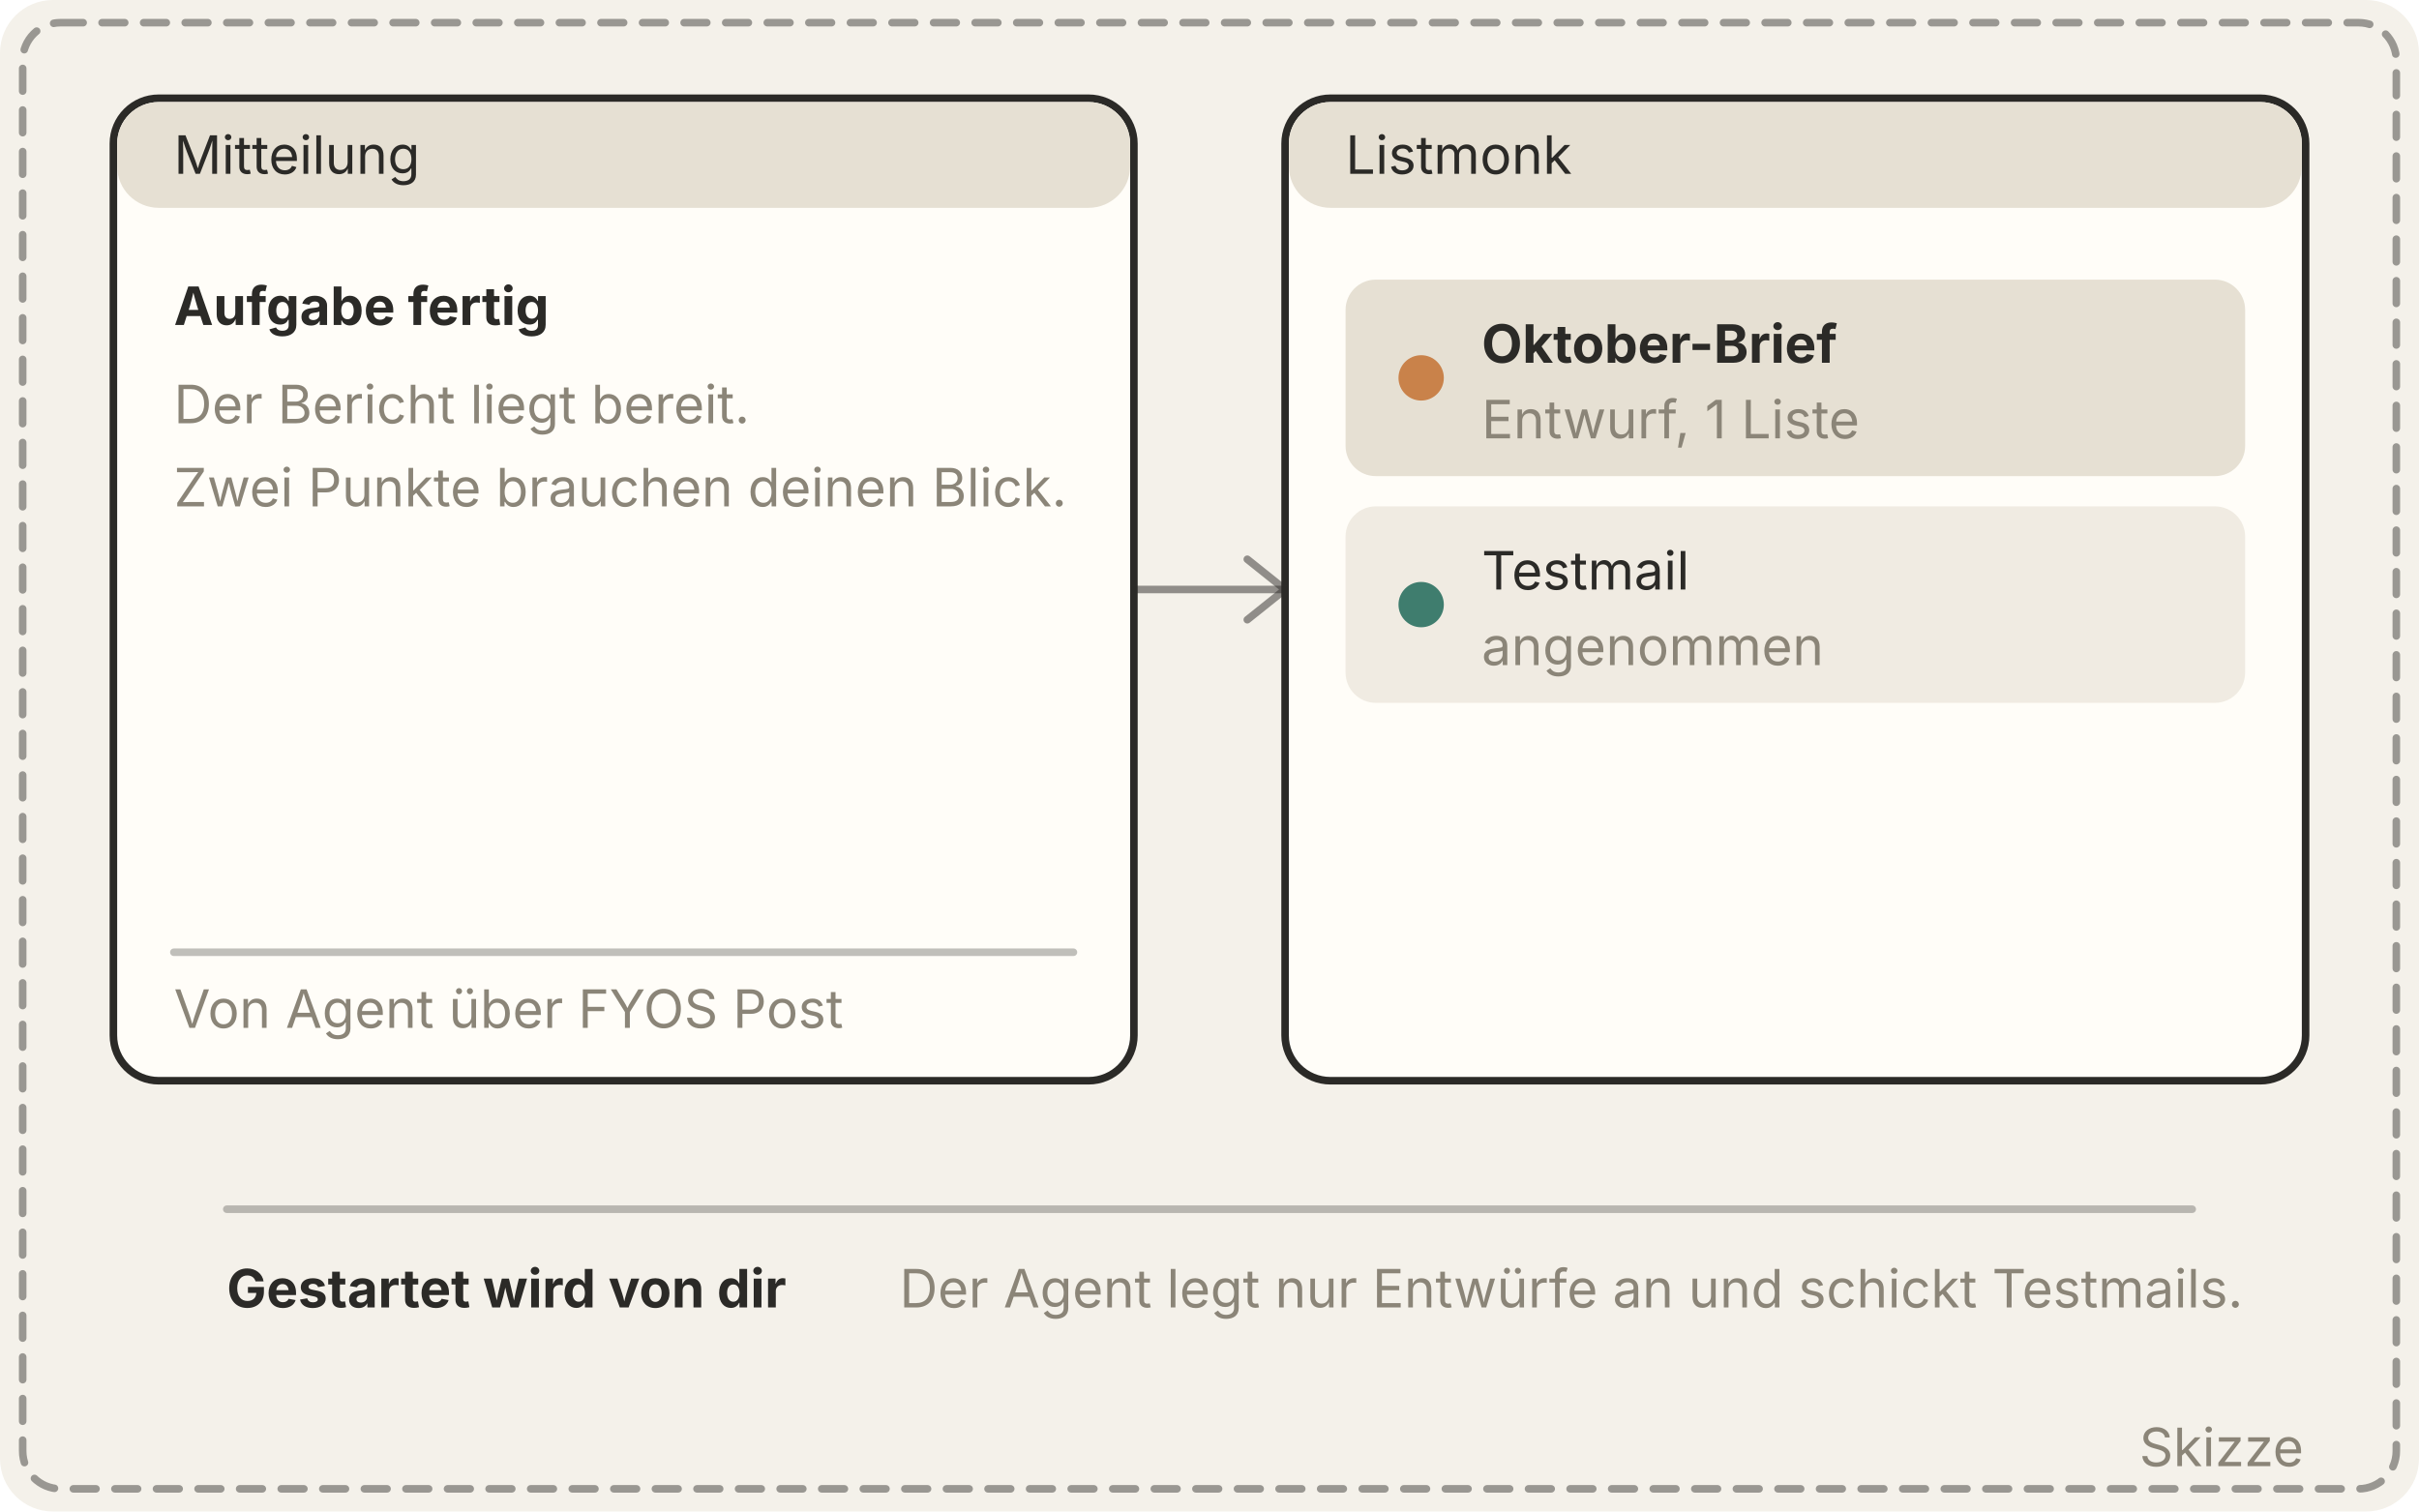
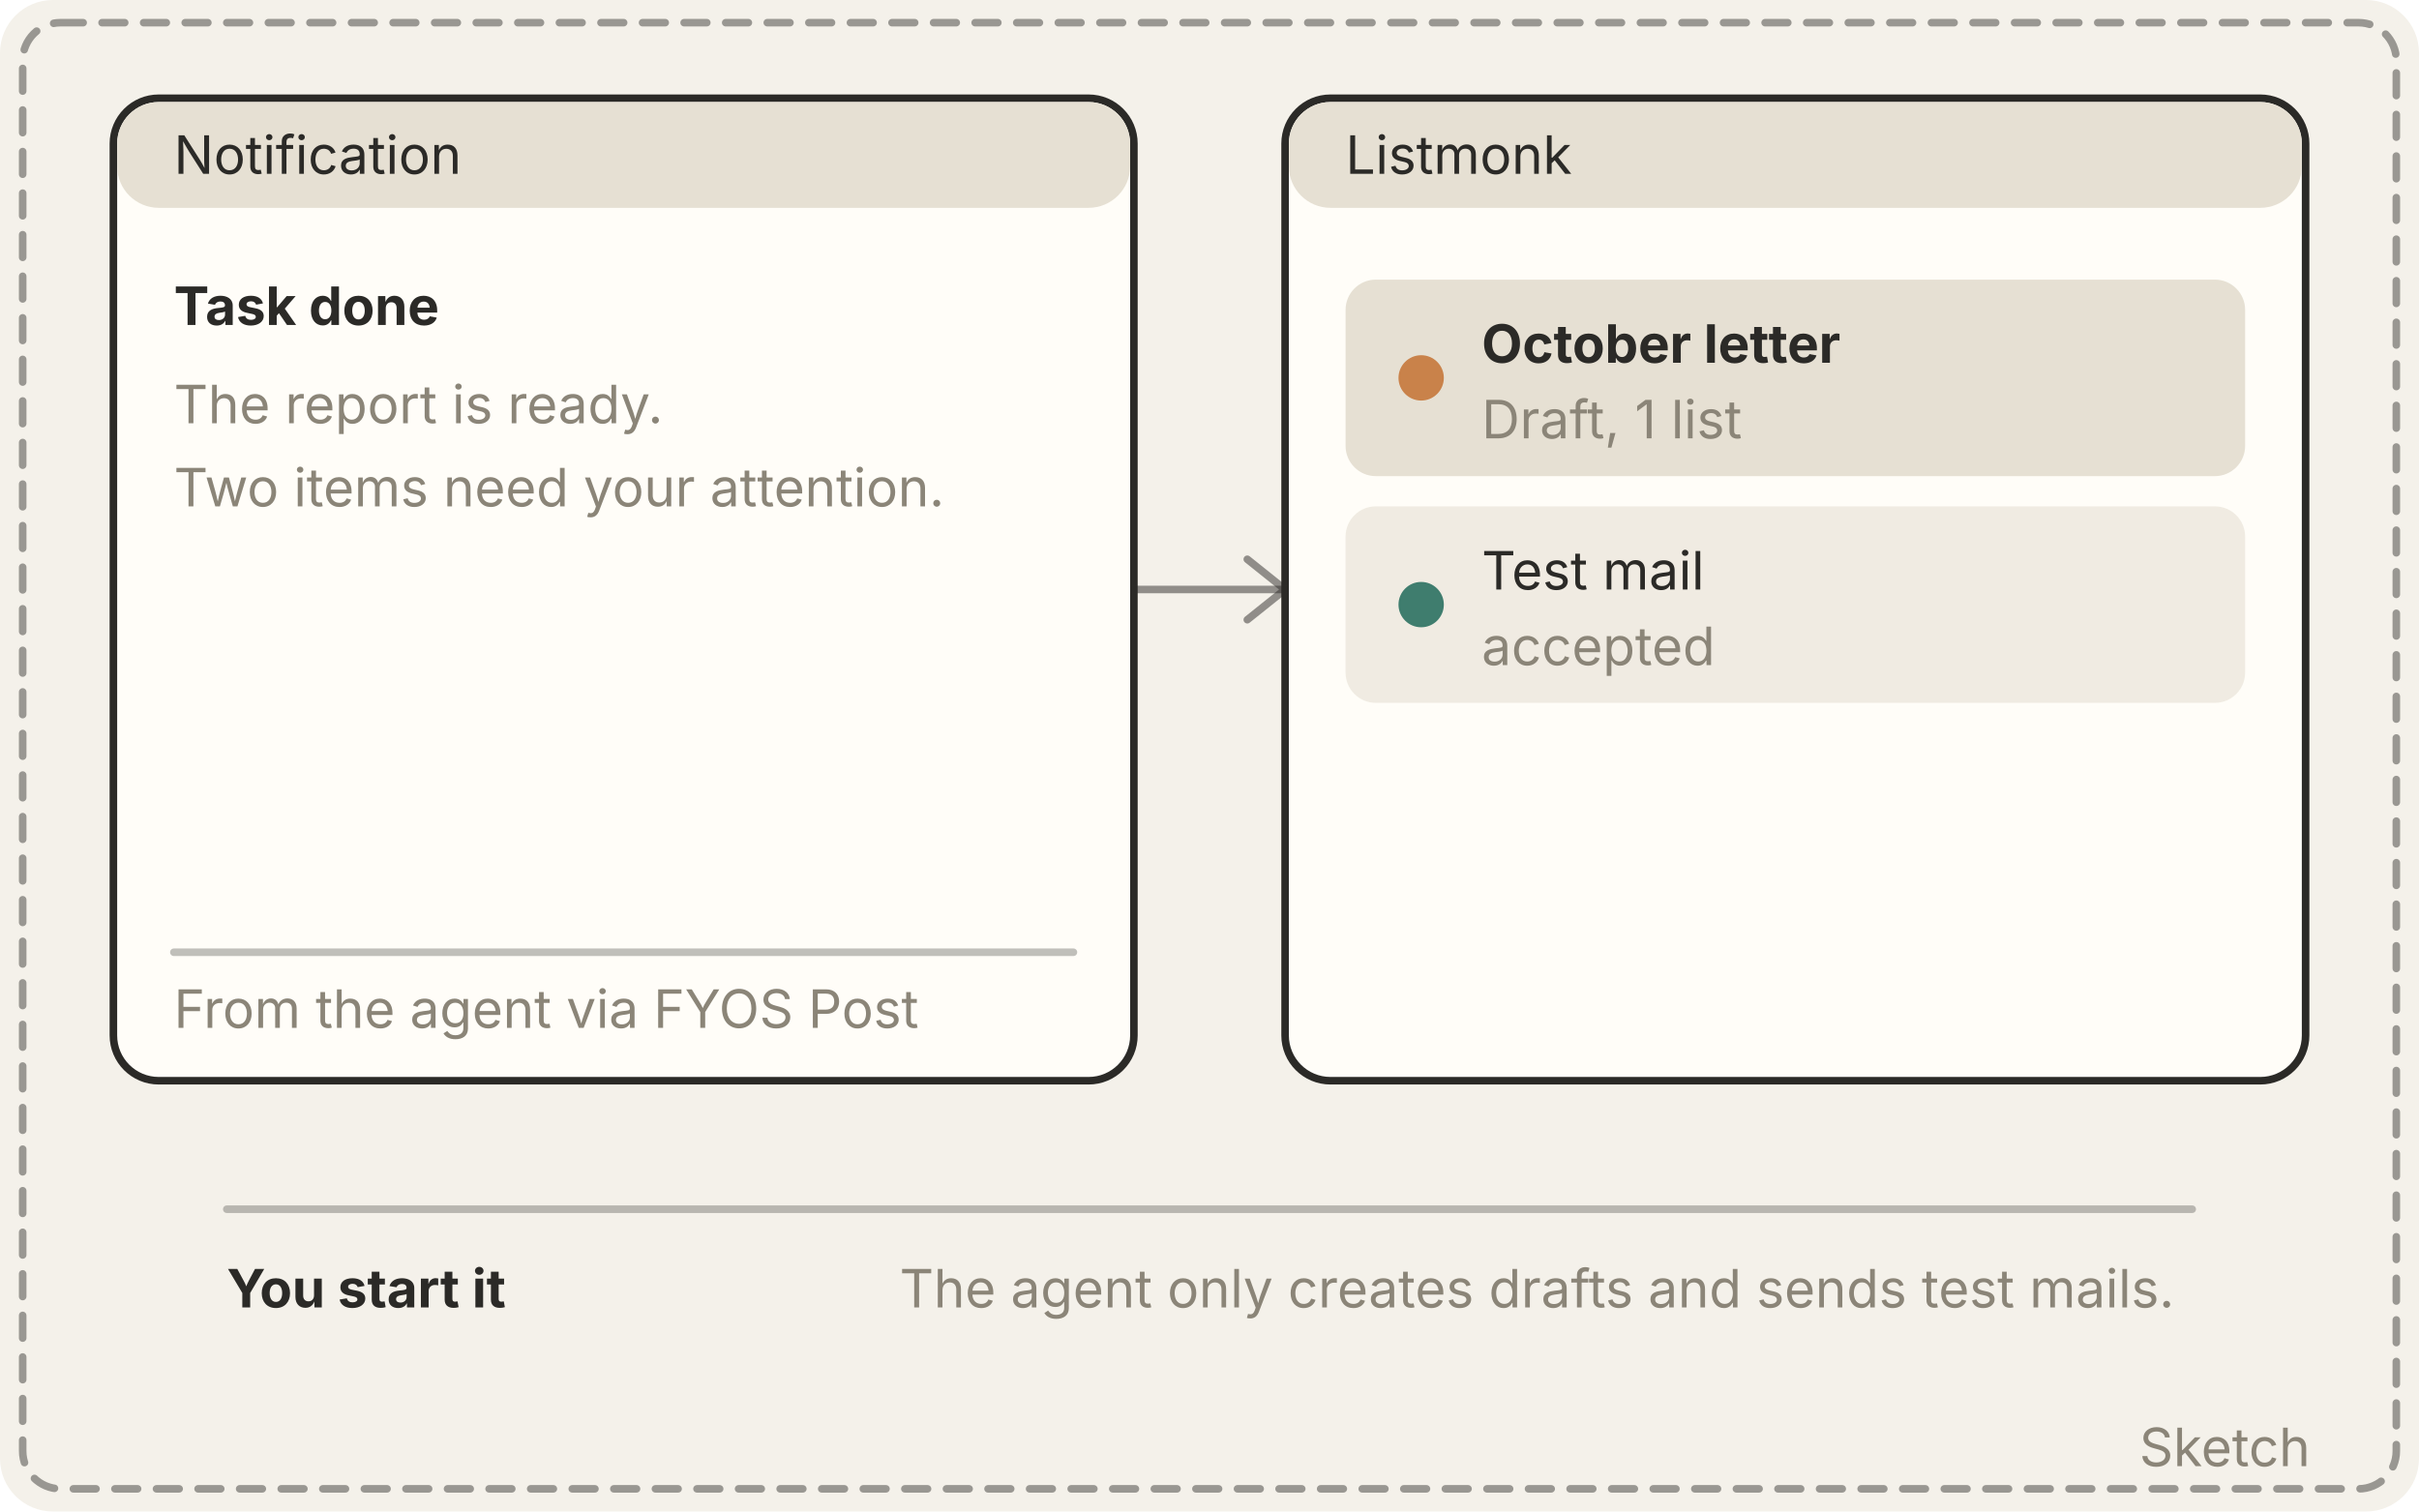
<svg xmlns="http://www.w3.org/2000/svg" viewBox="0 0 640 400" role="img" aria-labelledby="t d">
  <style>
.bg{fill:#f4f1ea}.fl{fill:#fffdf8}.bar{fill:#e6e0d3}.ink{fill:#2b2a27}.mut{fill:#8b8578}.acc{fill:#3f7d6e}.wrm{fill:#c9824a}
.ln{fill:none;stroke:#2b2a27;stroke-width:2;stroke-linecap:round;stroke-linejoin:round}.dsh{stroke-dasharray:6 5;opacity:.45}
text{font-family:ui-rounded,system-ui,-apple-system,sans-serif;font-size:14px}
@media (prefers-color-scheme:dark){.bg{fill:#1d1c1a}.fl{fill:#2a2926}.bar{fill:#3a3833}.ink{fill:#ece7dc}.mut{fill:#8f897c}.acc{fill:#5fb3a0}.wrm{fill:#e0a06b}.ln{stroke:#ece7dc}}
</style>
  <rect class="bg" width="640" height="400" rx="14" />
  <rect class="ln dsh" x="6" y="6" width="628" height="388" rx="10" />
  <rect class="fl" x="30" y="26" width="270" height="260" rx="12" />
  <rect class="ln" x="30" y="26" width="270" height="260" rx="12" />
  <rect class="bar" x="31" y="27" width="268" height="28" rx="11" />
-   <text class="ink" x="46" y="46">Mitteilung</text>
-   <text class="ink" x="46" y="86" font-weight="700">Aufgabe fertig</text>
-   <text class="mut" x="46" y="112">Der Bericht liegt bereit.</text>
-   <text class="mut" x="46" y="134">Zwei Punkte brauchen deinen Blick.</text>
+   <text class="ink" x="46" y="46">Notification</text>
+   <text class="ink" x="46" y="86" font-weight="700">Task done</text>
+   <text class="mut" x="46" y="112">The report is ready.</text>
+   <text class="mut" x="46" y="134">Two items need your attention.</text>
  <path class="ln" d="M46 252h238" opacity=".3" />
-   <text class="mut" x="46" y="272" font-size="12">Von Agent über FYOS Post</text>
+   <text class="mut" x="46" y="272" font-size="12">From the agent via FYOS Post</text>
  <rect class="fl" x="340" y="26" width="270" height="260" rx="12" />
  <rect class="ln" x="340" y="26" width="270" height="260" rx="12" />
  <rect class="bar" x="341" y="27" width="268" height="28" rx="11" />
  <text class="ink" x="356" y="46">Listmonk</text>
  <rect class="bar" x="356" y="74" width="238" height="52" rx="8" />
  <circle class="wrm" cx="376" cy="100" r="6" />
-   <text class="ink" x="392" y="96" font-weight="700">Oktober-Brief</text>
-   <text class="mut" x="392" y="116">Entwurf, 1 Liste</text>
+   <text class="ink" x="392" y="96" font-weight="700">October letter</text>
+   <text class="mut" x="392" y="116">Draft, 1 list</text>
  <rect class="bar" x="356" y="134" width="238" height="52" rx="8" opacity=".6" />
  <circle class="acc" cx="376" cy="160" r="6" />
-   <text class="ink" x="392" y="156">Testmail</text>
-   <text class="mut" x="392" y="176">angenommen</text>
+   <text class="ink" x="392" y="156">Test mail</text>
+   <text class="mut" x="392" y="176">accepted</text>
  <path class="ln" d="M300 156h40" opacity=".5" />
  <path class="ln" d="M330 148l10 8-10 8" opacity=".5" />
  <path class="ln" d="M60 320h520" opacity=".3" />
-   <text class="ink" x="60" y="346" font-weight="700">Gestartet wird von dir</text>
-   <text class="mut" x="238" y="346">Der Agent legt nur Entwürfe an und schickt Testmails.</text>
-   <text class="mut" x="566" y="388" font-size="12">Skizze</text>
+   <text class="ink" x="60" y="346" font-weight="700">You start it</text>
+   <text class="mut" x="238" y="346">The agent only creates drafts and sends test mails.</text>
+   <text class="mut" x="566" y="388" font-size="12">Sketch</text>
</svg>
